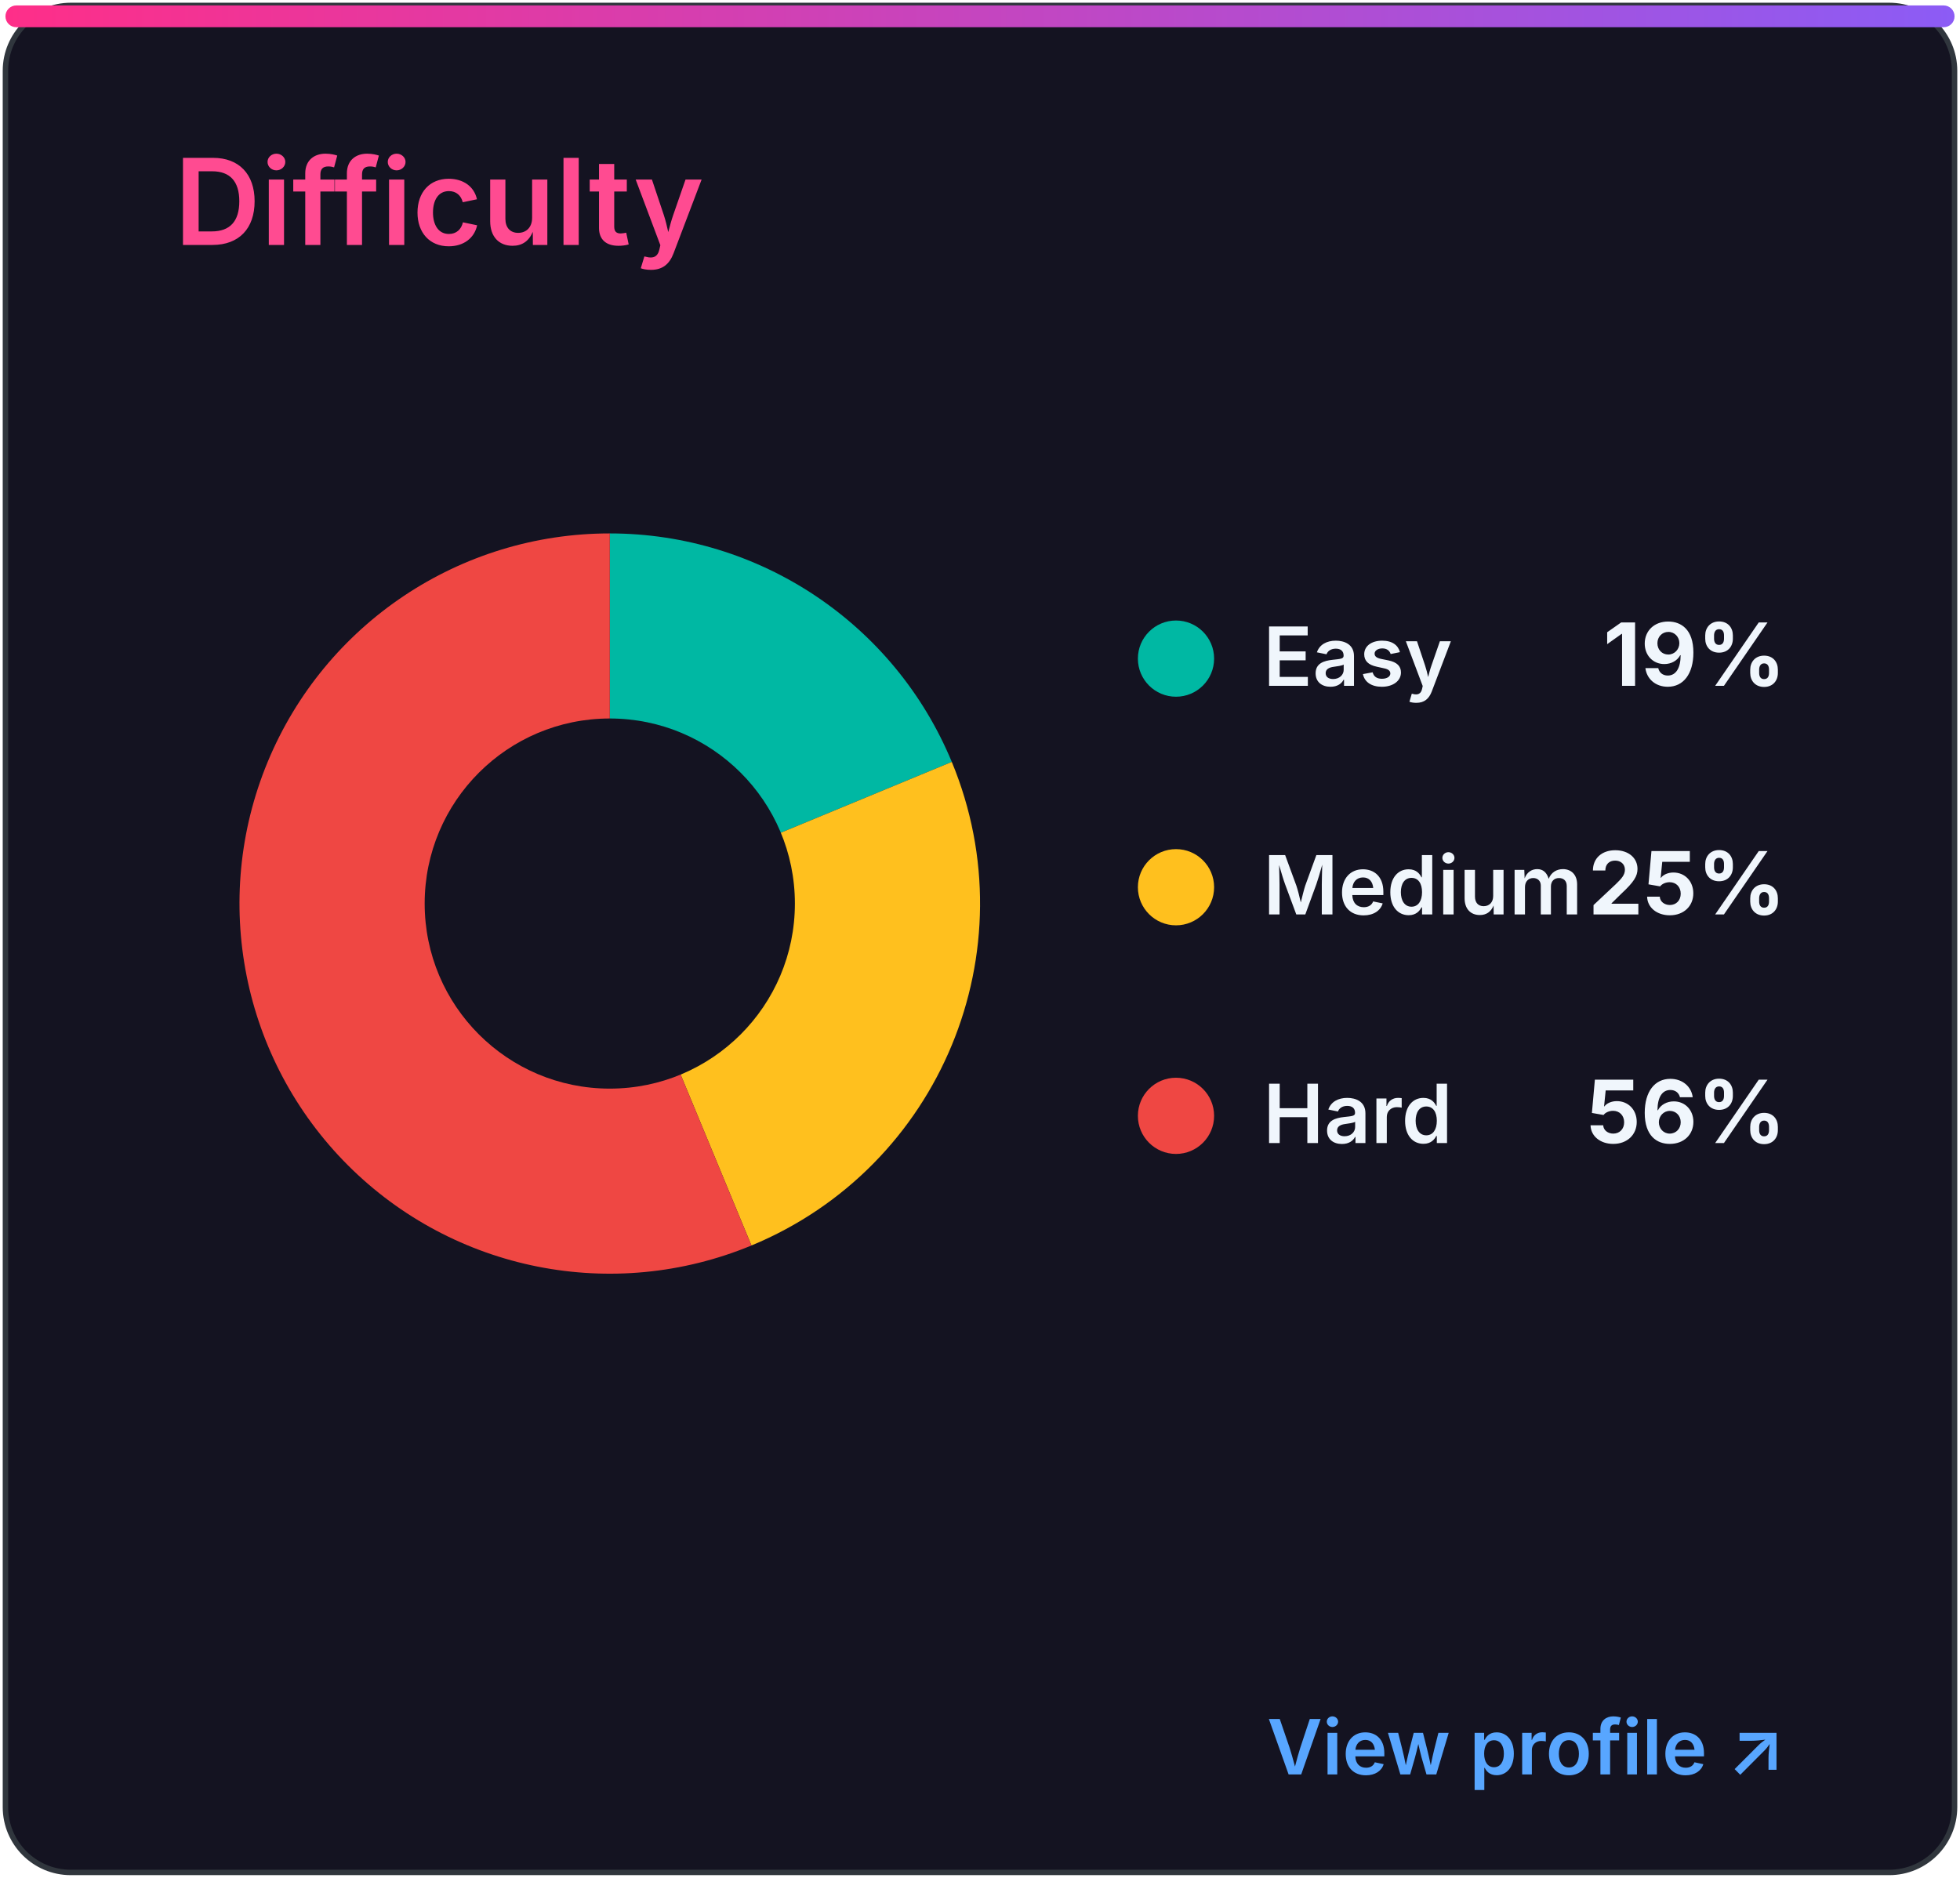
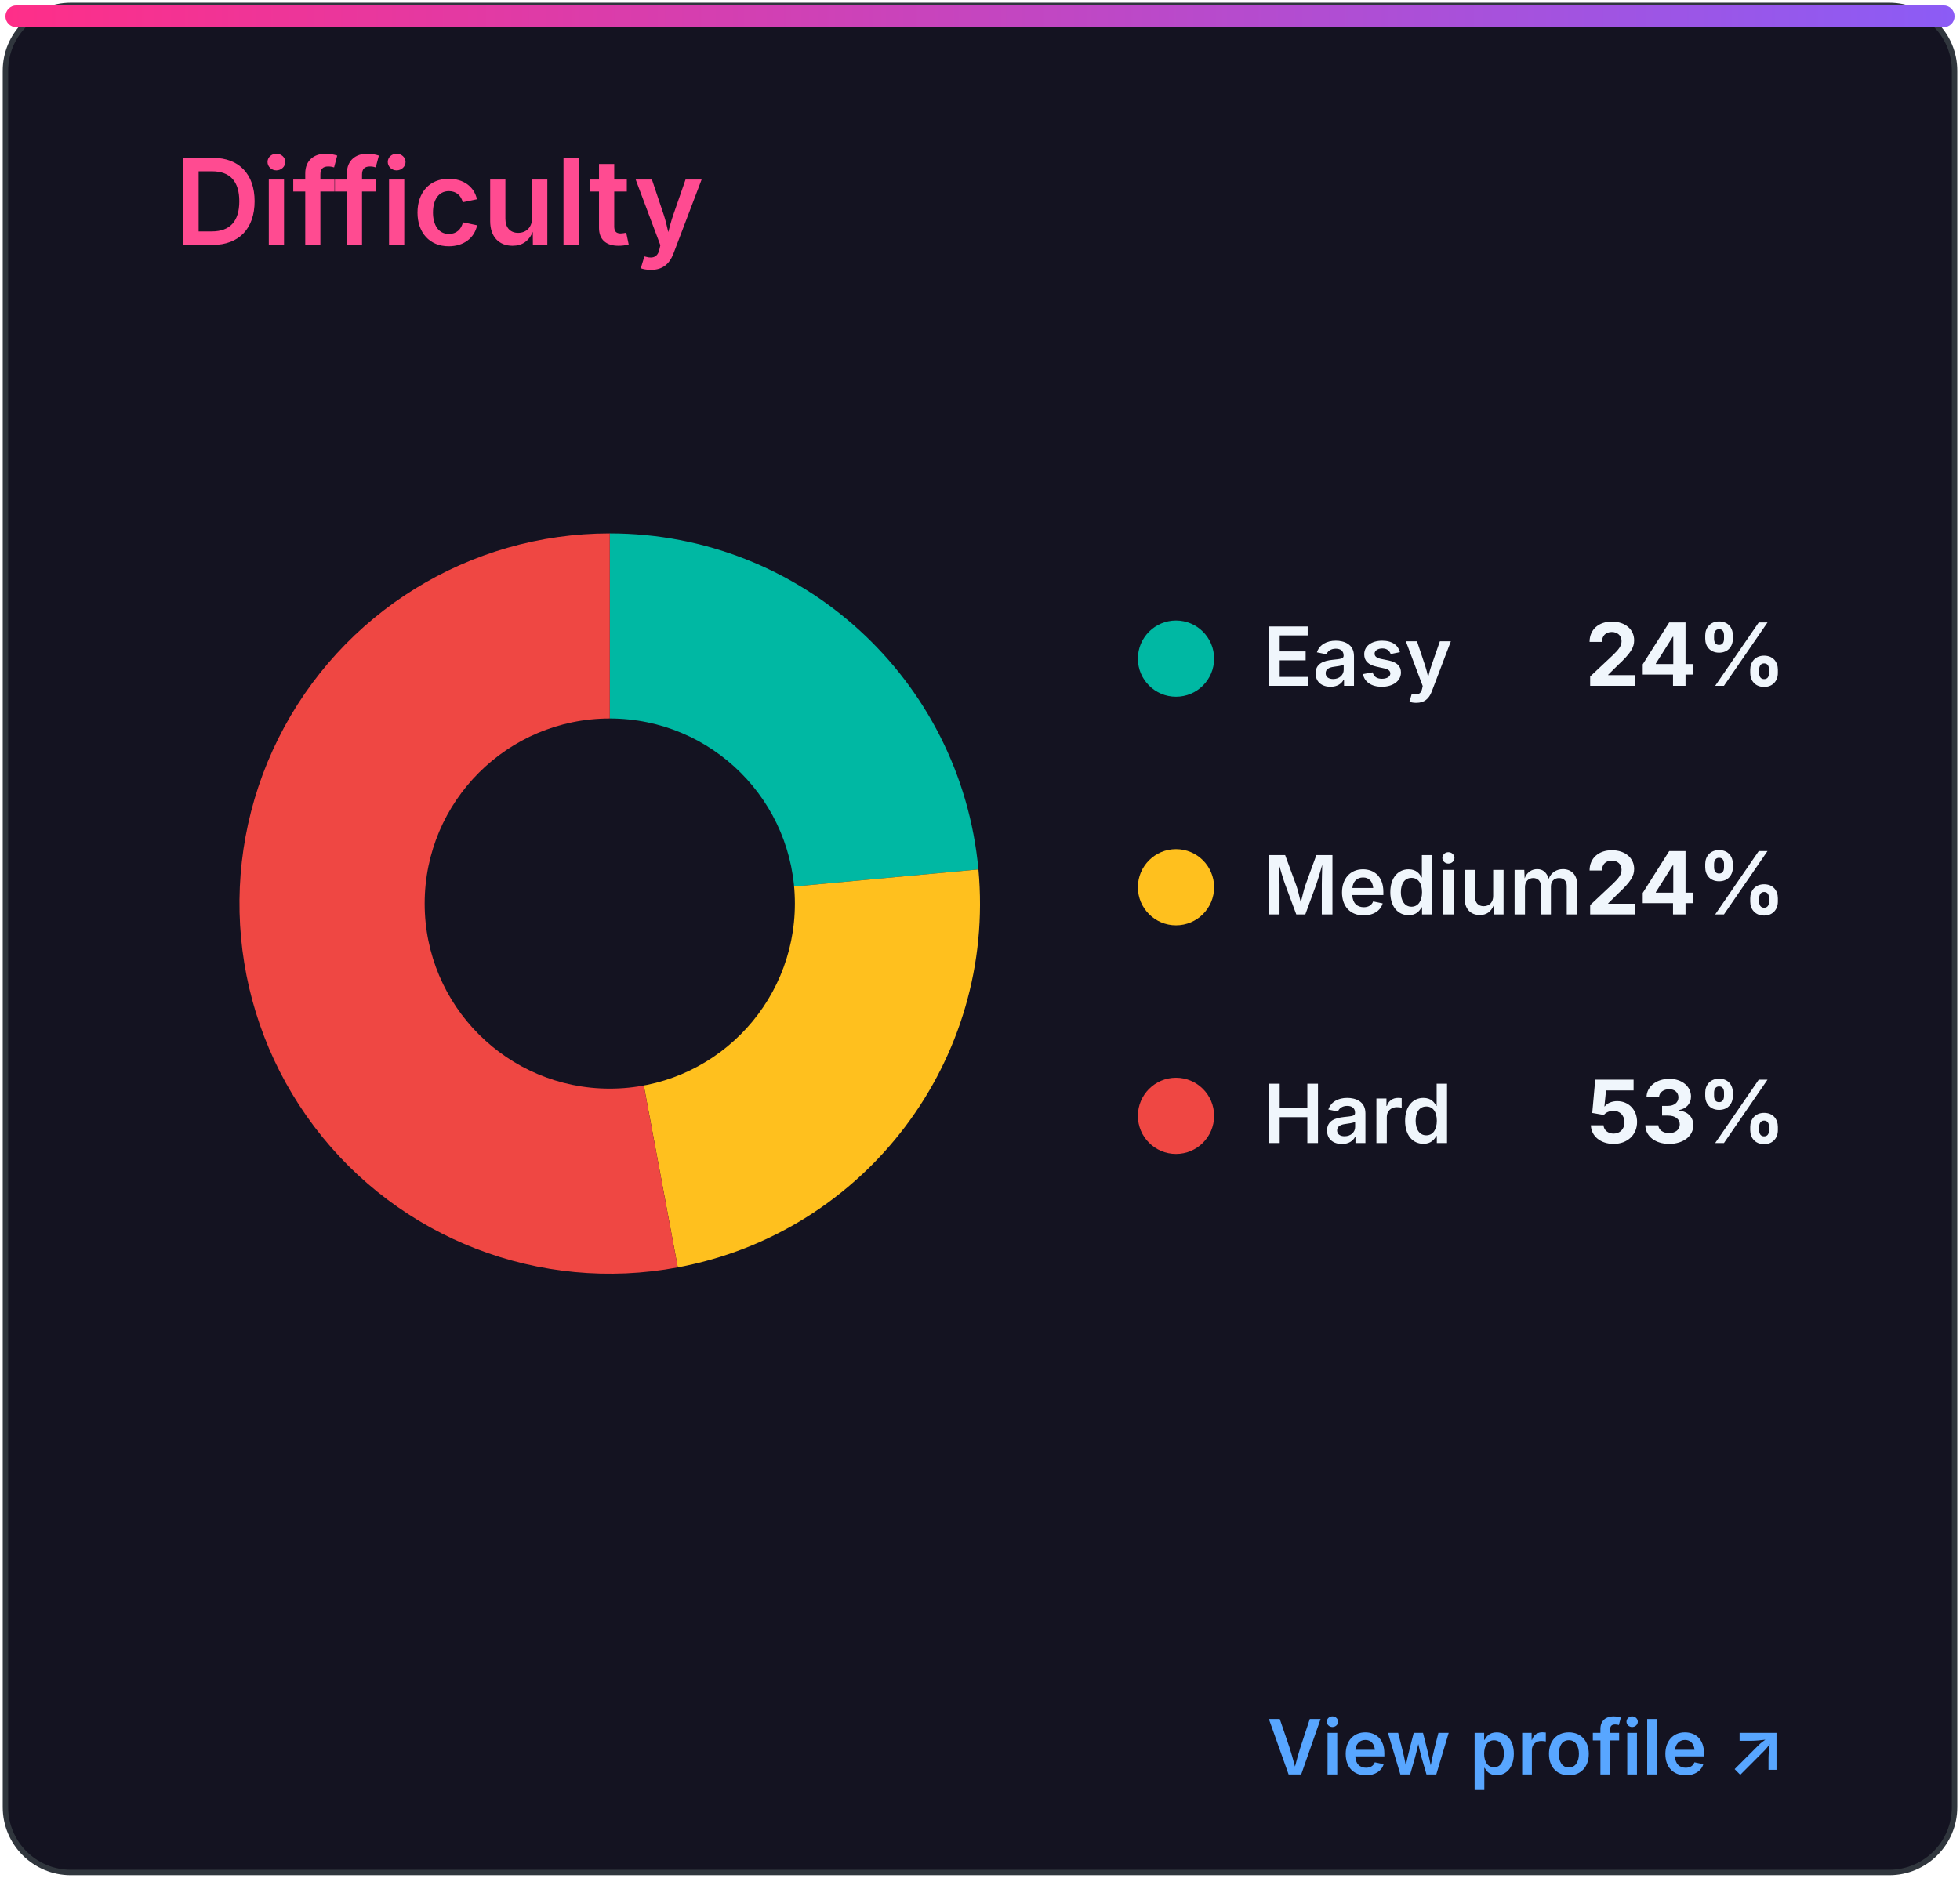
<svg xmlns="http://www.w3.org/2000/svg" width="360" height="345" viewBox="0 0 360 345" role="img" aria-labelledby="title desc">
  <defs>
    <linearGradient id="accent" x1="0" x2="1">
      <stop stop-color="#ff2e88" />
      <stop offset="1" stop-color="#8b5cf6" />
    </linearGradient>
    <clipPath id="bar">
      <rect x="32" y="82" width="296" height="8" rx="4" />
    </clipPath>
    <style>
.heading{font:600 22px -apple-system,BlinkMacSystemFont,'Segoe UI',sans-serif;fill:#ff4b91}
.eyebrow{font:600 10px -apple-system,BlinkMacSystemFont,'Segoe UI',sans-serif;letter-spacing:1.2px;fill:#8b949e}
.total{font:700 52px -apple-system,BlinkMacSystemFont,'Segoe UI',sans-serif;fill:#f0f6fc}
.metric{font:600 15px -apple-system,BlinkMacSystemFont,'Segoe UI',sans-serif;fill:#f0f6fc}
.count{font:700 16px -apple-system,BlinkMacSystemFont,'Segoe UI',sans-serif;fill:#f0f6fc}
.muted{font:500 13px -apple-system,BlinkMacSystemFont,'Segoe UI',sans-serif;fill:#8b949e}
.language{font:700 31px -apple-system,BlinkMacSystemFont,'Segoe UI',sans-serif;fill:#f0f6fc}
.link{font:600 14px -apple-system,BlinkMacSystemFont,'Segoe UI',sans-serif;fill:#58a6ff}
</style>
  </defs>
  <rect x="1" y="1" width="358" height="343" rx="12" fill="#141321" stroke="#30363d" />
  <rect x="1" y="1" width="358" height="4" rx="2" fill="url(#accent)" />
  <text x="32" y="45" class="heading">Difficulty</text>
-   <path d="M 112 166 L 112.00 98.00 A 68 68 0 0 1 174.82 139.98 Z" fill="#00b8a3" />
-   <path d="M 112 166 L 174.82 139.98 A 68 68 0 0 1 138.02 228.82 Z" fill="#ffc01e" />
-   <path d="M 112 166 L 138.02 228.82 A 68 68 0 1 1 112.00 98.00 Z" fill="#ef4743" />
+   <path d="M 112 166 L 112.00 98.00 A 68 68 0 0 1 179.71 159.73 Z" fill="#00b8a3" />
+   <path d="M 112 166 L 179.71 159.73 A 68 68 0 0 1 124.49 232.84 Z" fill="#ffc01e" />
+   <path d="M 112 166 L 124.49 232.84 A 68 68 0 1 1 112.00 98.00 Z" fill="#ef4743" />
  <circle cx="112" cy="166" r="34" fill="#141321" />
  <circle cx="216" cy="121" r="7" fill="#00b8a3" />
  <text x="232" y="126" class="metric">Easy</text>
-   <text x="328" y="126" class="count" text-anchor="end">19%</text>
+   <text x="328" y="126" class="count" text-anchor="end">24%</text>
  <circle cx="216" cy="163" r="7" fill="#ffc01e" />
  <text x="232" y="168" class="metric">Medium</text>
-   <text x="328" y="168" class="count" text-anchor="end">25%</text>
+   <text x="328" y="168" class="count" text-anchor="end">24%</text>
  <circle cx="216" cy="205" r="7" fill="#ef4743" />
  <text x="232" y="210" class="metric">Hard</text>
-   <text x="328" y="210" class="count" text-anchor="end">56%</text>
+   <text x="328" y="210" class="count" text-anchor="end">53%</text>
  <text x="328" y="326" class="link" text-anchor="end">View profile ↗</text>
</svg>
